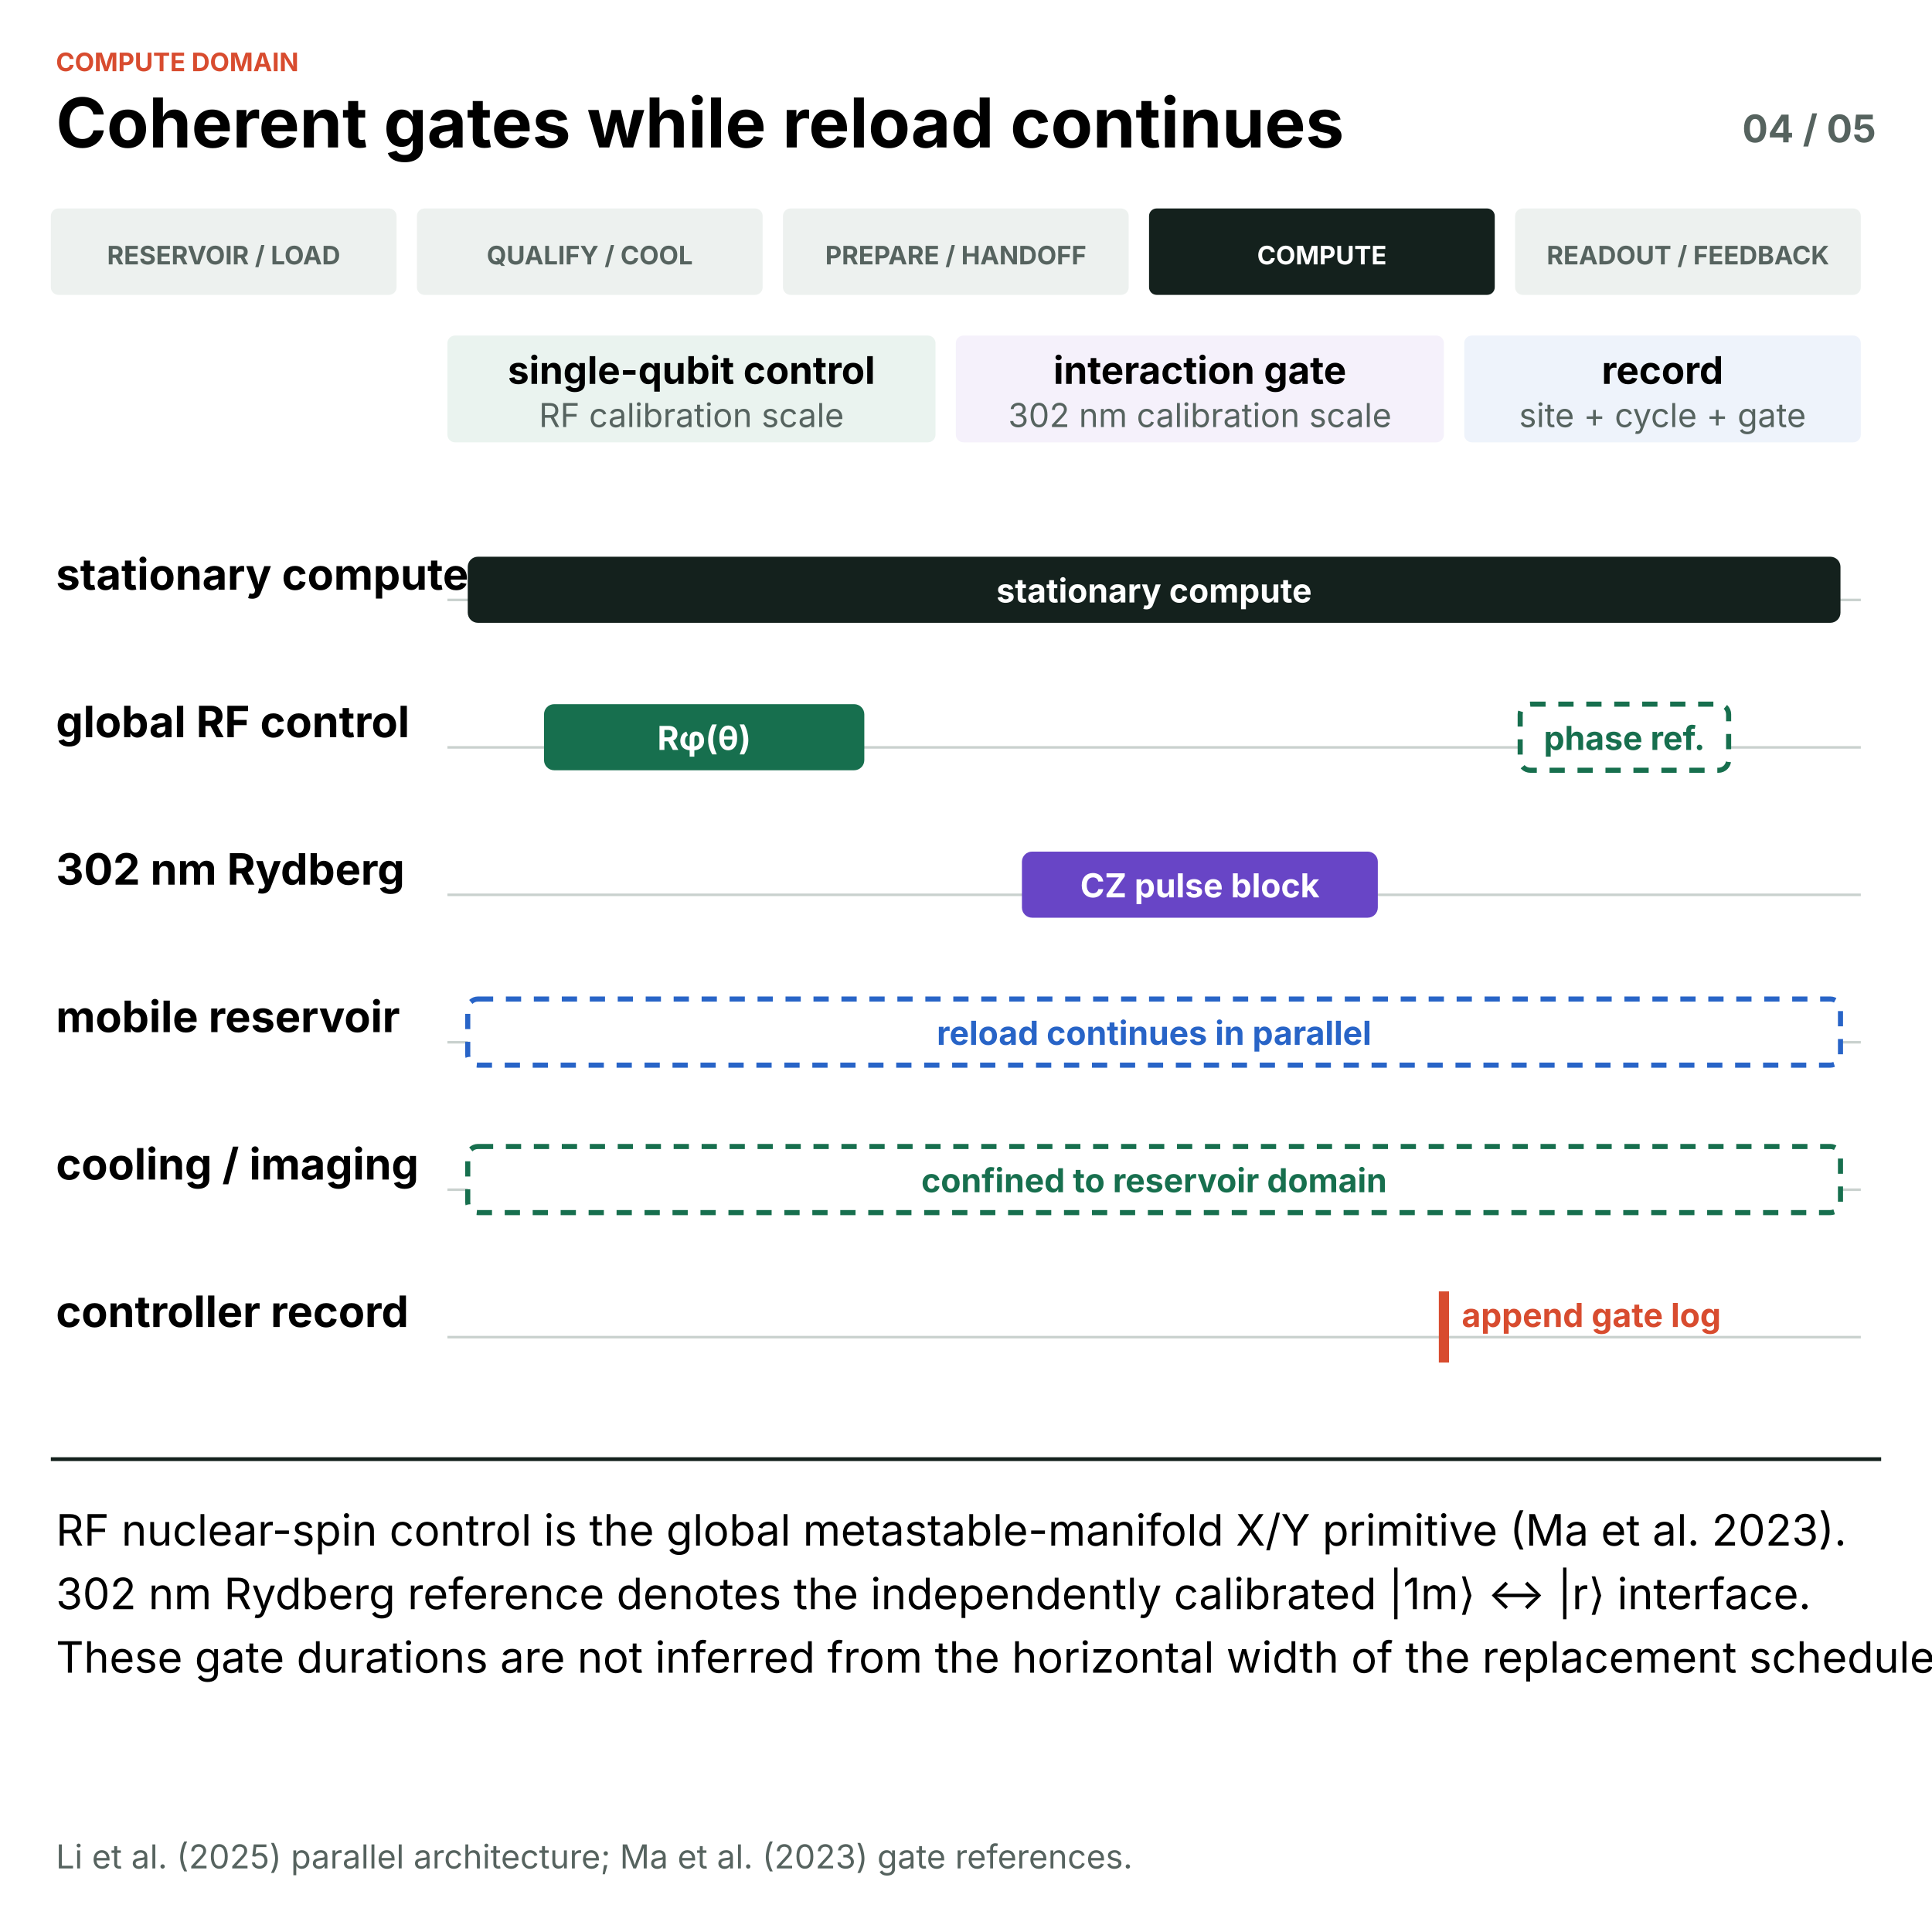
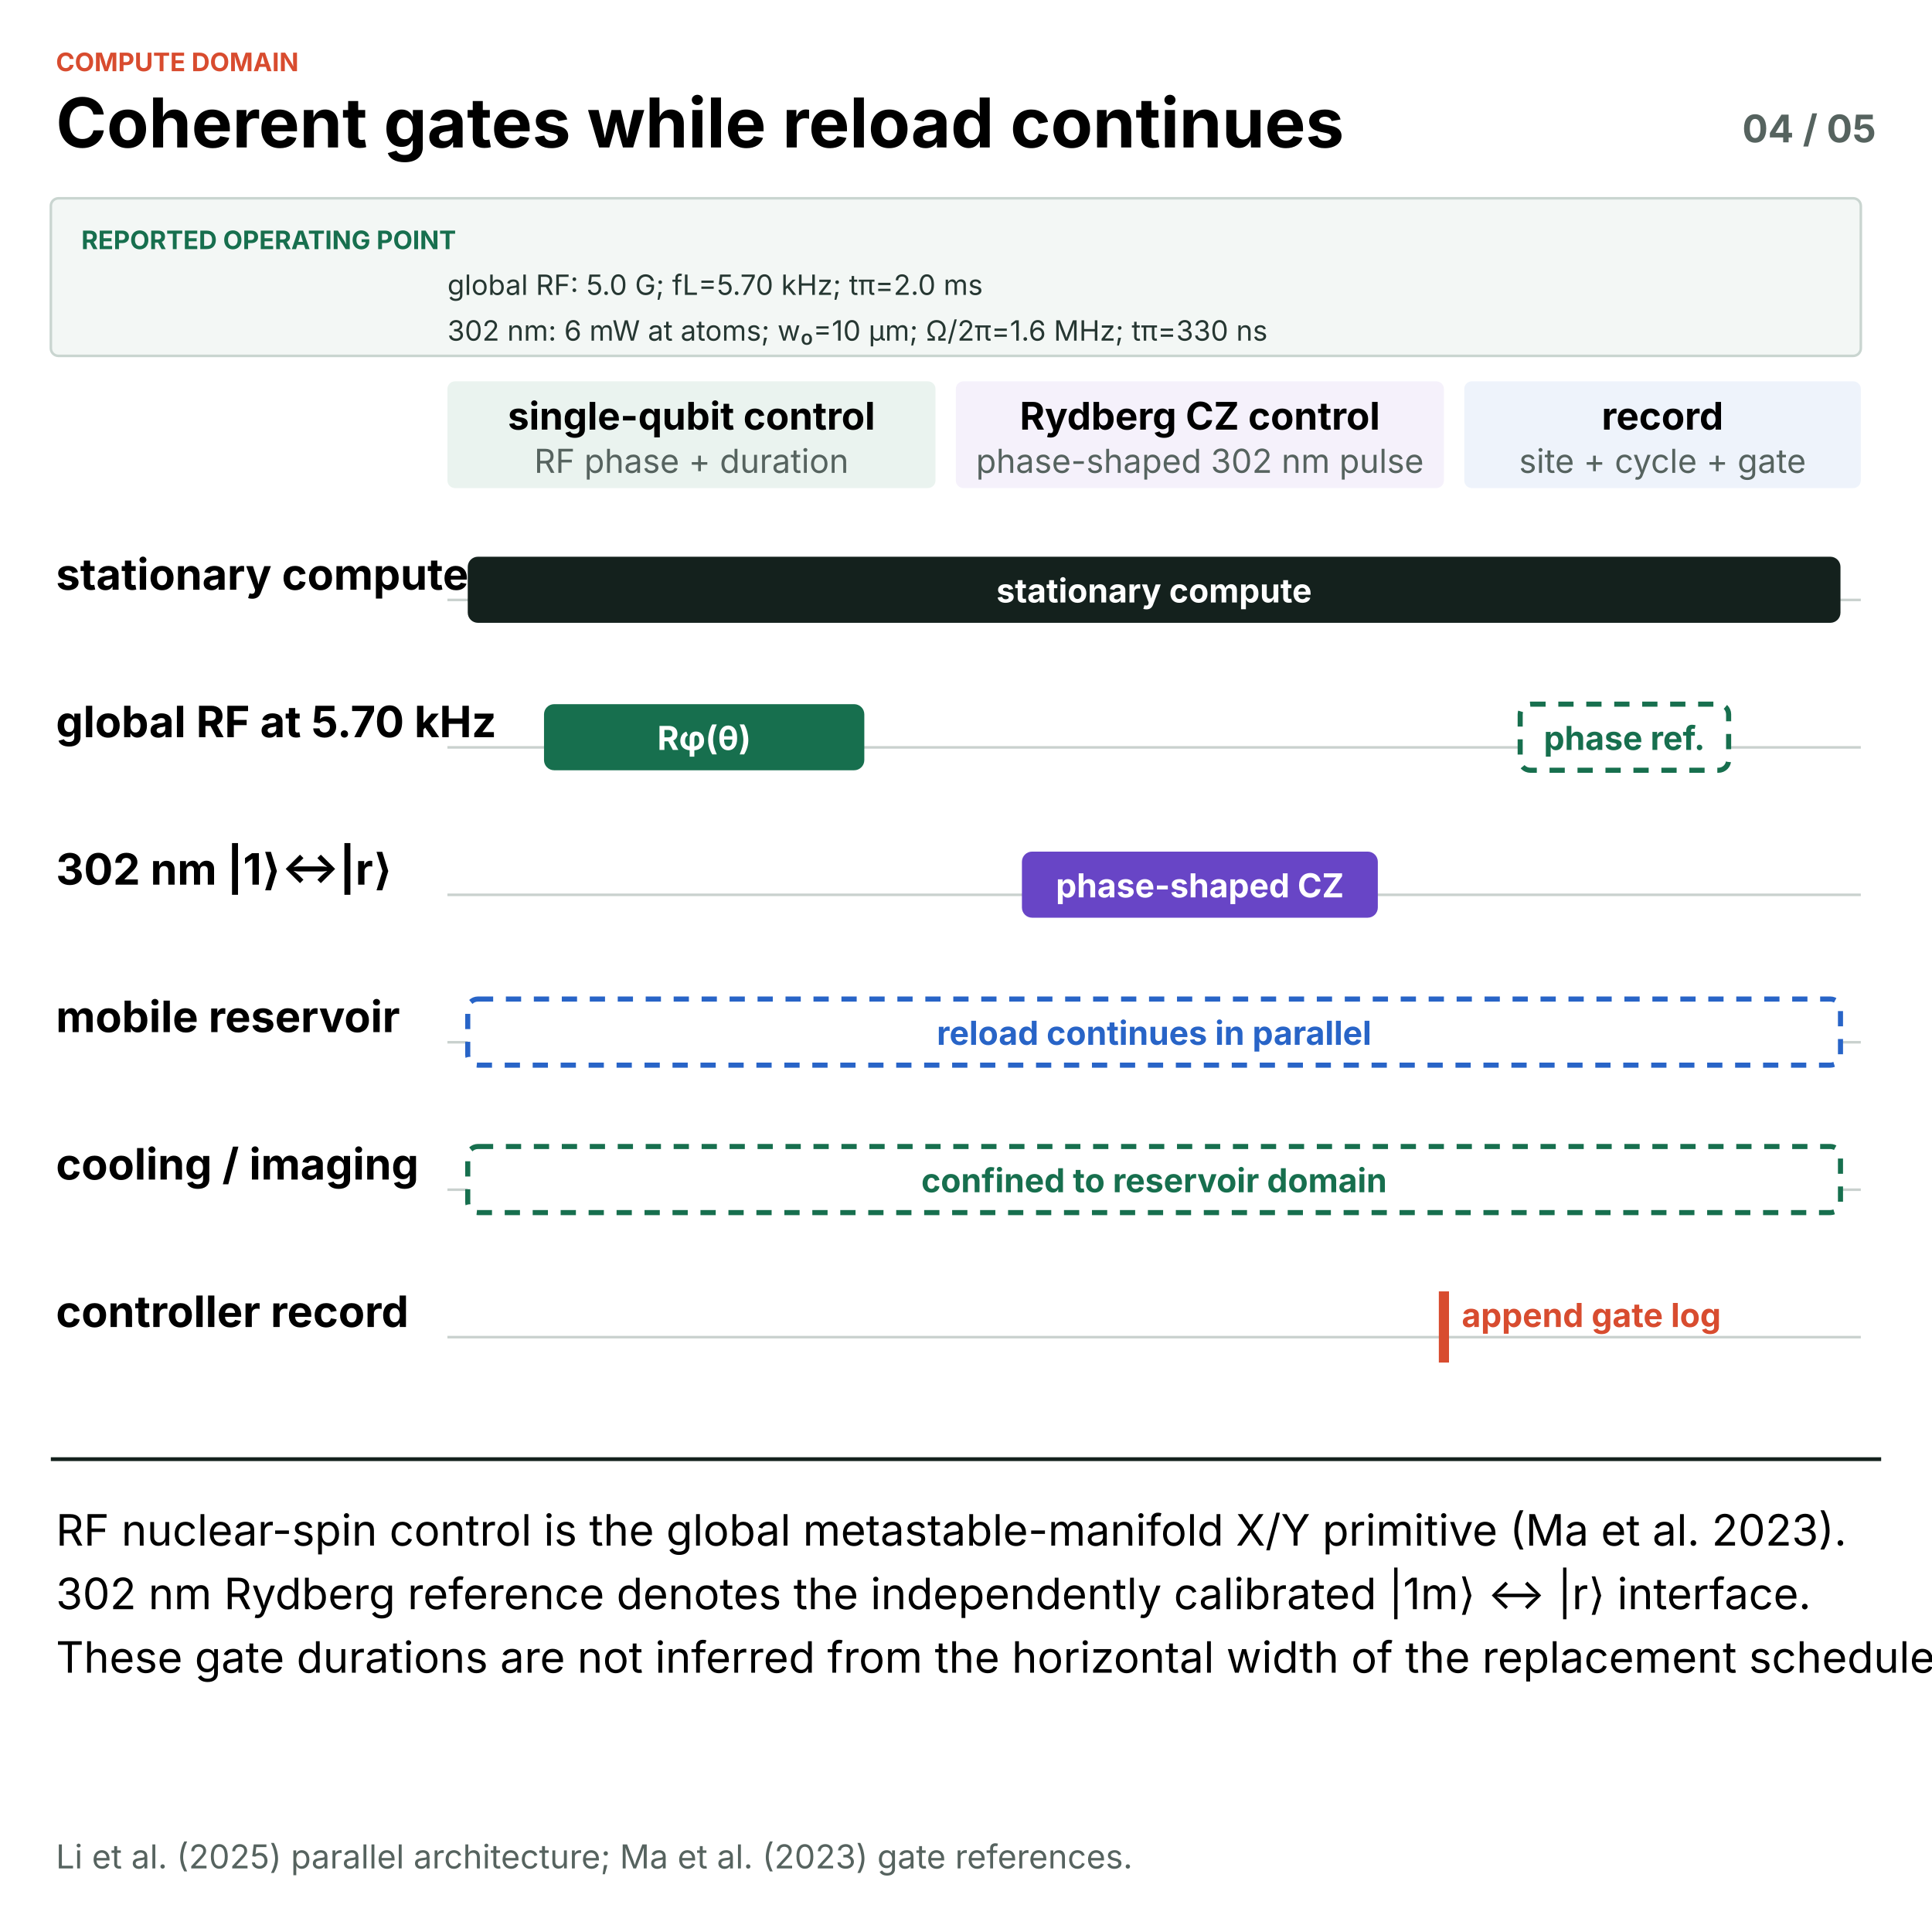
<svg xmlns="http://www.w3.org/2000/svg" width="760" height="760" viewBox="0 0 760 760" role="img" aria-labelledby="title description">
  <defs>
    <marker id="arrow" markerWidth="8" markerHeight="8" refX="7" refY="4" orient="auto">
      <path d="M0,0 L8,4 L0,8 Z" fill="#14211d" />
    </marker>
    <style>
    text { font-family: Inter, "Noto Sans", Arial, sans-serif; letter-spacing: 0; }
    .title { font-size: 27px; font-weight: 700; } .subtitle { font-size: 17px; }
-     .body { font-size: 17px; } .small { font-size: 15px; } .micro { font-size: 13px; } .stage { font-size: 10px; }
+     .body { font-size: 17px; } .small { font-size: 15px; } .micro { font-size: 13px; } .stage { font-size: 10px; } .param { font-size: 11px; }
  </style>
  </defs>
  <rect width="760" height="760" fill="#ffffff" />
  <text x="22" y="28" class="stage" fill="#d84c2f" font-weight="700">COMPUTE DOMAIN</text>
  <text x="22" y="58" class="title">Coherent gates while reload continues</text>
  <text x="738" y="56" class="small" text-anchor="end" fill="#56635f" font-weight="700">04 / 05</text>
-   <rect x="20" y="82" width="136" height="34" rx="3" fill="#edf1ef" stroke="none" />
-   <text x="88" y="104" class="stage" text-anchor="middle" fill="#56635f" font-weight="700">RESERVOIR / LOAD</text>
-   <rect x="164" y="82" width="136" height="34" rx="3" fill="#edf1ef" stroke="none" />
-   <text x="232" y="104" class="stage" text-anchor="middle" fill="#56635f" font-weight="700">QUALIFY / COOL</text>
-   <rect x="308" y="82" width="136" height="34" rx="3" fill="#edf1ef" stroke="none" />
-   <text x="376" y="104" class="stage" text-anchor="middle" fill="#56635f" font-weight="700">PREPARE / HANDOFF</text>
-   <rect x="452" y="82" width="136" height="34" rx="3" fill="#14211d" stroke="none" />
-   <text x="520" y="104" class="stage" text-anchor="middle" fill="#ffffff" font-weight="700">COMPUTE</text>
-   <rect x="596" y="82" width="136" height="34" rx="3" fill="#edf1ef" stroke="none" />
-   <text x="664" y="104" class="stage" text-anchor="middle" fill="#56635f" font-weight="700">READOUT / FEEDBACK</text>
-   <rect x="176" y="132" width="192" height="42" rx="3" fill="#eaf3ef" stroke="none" />
-   <text x="272" y="151" class="small" text-anchor="middle" font-weight="700">single-qubit control</text>
-   <text x="272" y="168" class="micro" text-anchor="middle" fill="#56635f">RF calibration scale</text>
-   <rect x="376" y="132" width="192" height="42" rx="3" fill="#f5f1fb" stroke="none" />
-   <text x="472" y="151" class="small" text-anchor="middle" font-weight="700">interaction gate</text>
-   <text x="472" y="168" class="micro" text-anchor="middle" fill="#56635f">302 nm calibration scale</text>
-   <rect x="576" y="132" width="156" height="42" rx="3" fill="#eef3fb" stroke="none" />
-   <text x="654" y="151" class="small" text-anchor="middle" font-weight="700">record</text>
-   <text x="654" y="168" class="micro" text-anchor="middle" fill="#56635f">site + cycle + gate</text>
+   <rect x="20" y="78" width="712" height="62" rx="3" fill="#f3f7f5" stroke="#c9d5d0" />
+   <text x="32" y="98" class="stage" fill="#176f4e" font-weight="700">REPORTED OPERATING POINT</text>
+   <text x="176" y="116" class="param" fill="#263732">global RF: 5.0 G; fL=5.70 kHz; tπ=2.0 ms</text>
+   <text x="176" y="134" class="param" fill="#263732">302 nm: 6 mW at atoms; w₀=10 µm; Ω/2π=1.6 MHz; tπ=330 ns</text>
+   <rect x="176" y="150" width="192" height="42" rx="3" fill="#eaf3ef" stroke="none" />
+   <text x="272" y="169" class="small" text-anchor="middle" font-weight="700">single-qubit control</text>
+   <text x="272" y="186" class="micro" text-anchor="middle" fill="#56635f">RF phase + duration</text>
+   <rect x="376" y="150" width="192" height="42" rx="3" fill="#f5f1fb" stroke="none" />
+   <text x="472" y="169" class="small" text-anchor="middle" font-weight="700">Rydberg CZ control</text>
+   <text x="472" y="186" class="micro" text-anchor="middle" fill="#56635f">phase-shaped 302 nm pulse</text>
+   <rect x="576" y="150" width="156" height="42" rx="3" fill="#eef3fb" stroke="none" />
+   <text x="654" y="169" class="small" text-anchor="middle" font-weight="700">record</text>
+   <text x="654" y="186" class="micro" text-anchor="middle" fill="#56635f">site + cycle + gate</text>
  <text x="22" y="232" class="body" font-weight="650">stationary compute</text>
  <line x1="176" y1="236" x2="732" y2="236" stroke="#c9d1ce" stroke-width="1" />
  <rect x="184" y="219" width="540" height="26" rx="4" fill="#14211d" stroke="none" />
  <text x="454" y="237" class="micro" text-anchor="middle" fill="#fff" font-weight="700">stationary compute</text>
-   <text x="22" y="290" class="body" font-weight="650">global RF control</text>
+   <text x="22" y="290" class="body" font-weight="650">global RF at 5.70 kHz</text>
  <line x1="176" y1="294" x2="732" y2="294" stroke="#c9d1ce" stroke-width="1" />
  <rect x="214" y="277" width="126" height="26" rx="4" fill="#176f4e" stroke="none" />
  <text x="277" y="295" class="micro" text-anchor="middle" fill="#fff" font-weight="700">Rφ(θ)</text>
  <rect x="598" y="277" width="82" height="26" rx="4" fill="#fff" stroke="#176f4e" stroke-width="2" stroke-dasharray="6 5" />
  <text x="639" y="295" class="micro" text-anchor="middle" fill="#176f4e" font-weight="700">phase ref.</text>
-   <text x="22" y="348" class="body" font-weight="650">302 nm Rydberg</text>
+   <text x="22" y="348" class="body" font-weight="650">302 nm |1⟩↔|r⟩</text>
  <line x1="176" y1="352" x2="732" y2="352" stroke="#c9d1ce" stroke-width="1" />
  <rect x="402" y="335" width="140" height="26" rx="4" fill="#6845c6" stroke="none" />
-   <text x="472" y="353" class="micro" text-anchor="middle" fill="#fff" font-weight="700">CZ pulse block</text>
+   <text x="472" y="353" class="micro" text-anchor="middle" fill="#fff" font-weight="700">phase-shaped CZ</text>
  <text x="22" y="406" class="body" font-weight="650">mobile reservoir</text>
  <line x1="176" y1="410" x2="732" y2="410" stroke="#c9d1ce" stroke-width="1" />
  <rect x="184" y="393" width="540" height="26" rx="4" fill="#fff" stroke="#2864c7" stroke-width="2" stroke-dasharray="6 5" />
  <text x="454" y="411" class="micro" text-anchor="middle" fill="#2864c7" font-weight="700">reload continues in parallel</text>
  <text x="22" y="464" class="body" font-weight="650">cooling / imaging</text>
  <line x1="176" y1="468" x2="732" y2="468" stroke="#c9d1ce" stroke-width="1" />
  <rect x="184" y="451" width="540" height="26" rx="4" fill="#fff" stroke="#176f4e" stroke-width="2" stroke-dasharray="6 5" />
  <text x="454" y="469" class="micro" text-anchor="middle" fill="#176f4e" font-weight="700">confined to reservoir domain</text>
  <text x="22" y="522" class="body" font-weight="650">controller record</text>
  <line x1="176" y1="526" x2="732" y2="526" stroke="#c9d1ce" stroke-width="1" />
  <line x1="568" y1="508" x2="568" y2="536" stroke="#d84c2f" stroke-width="4" />
  <text x="575" y="522" class="micro" fill="#d84c2f" font-weight="700">append gate log</text>
  <line x1="20" y1="574" x2="740" y2="574" stroke="#14211d" stroke-width="1.5" />
  <text x="22" y="608" class="body">RF nuclear-spin control is the global metastable-manifold X/Y primitive (Ma et al. 2023).</text>
  <text x="22" y="633" class="body">302 nm Rydberg reference denotes the independently calibrated |1m⟩ ↔ |r⟩ interface.</text>
  <text x="22" y="658" class="body">These gate durations are not inferred from the horizontal width of the replacement schedule.</text>
  <text x="22" y="735" class="micro" fill="#56635f">Li et al. (2025) parallel architecture; Ma et al. (2023) gate references.</text>
</svg>
